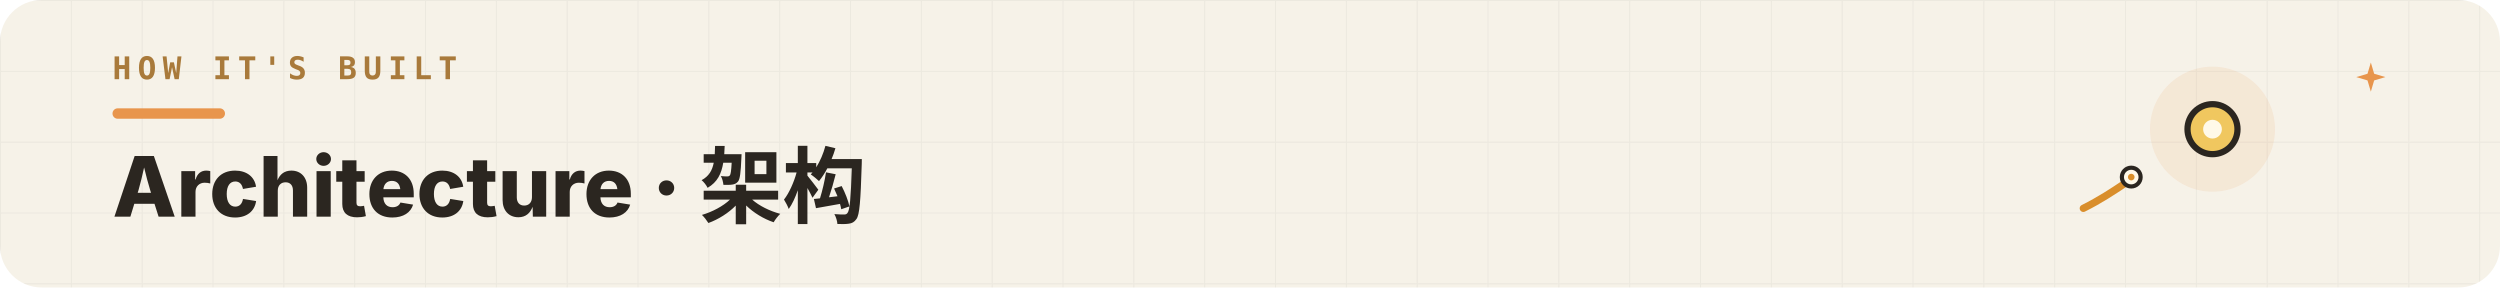
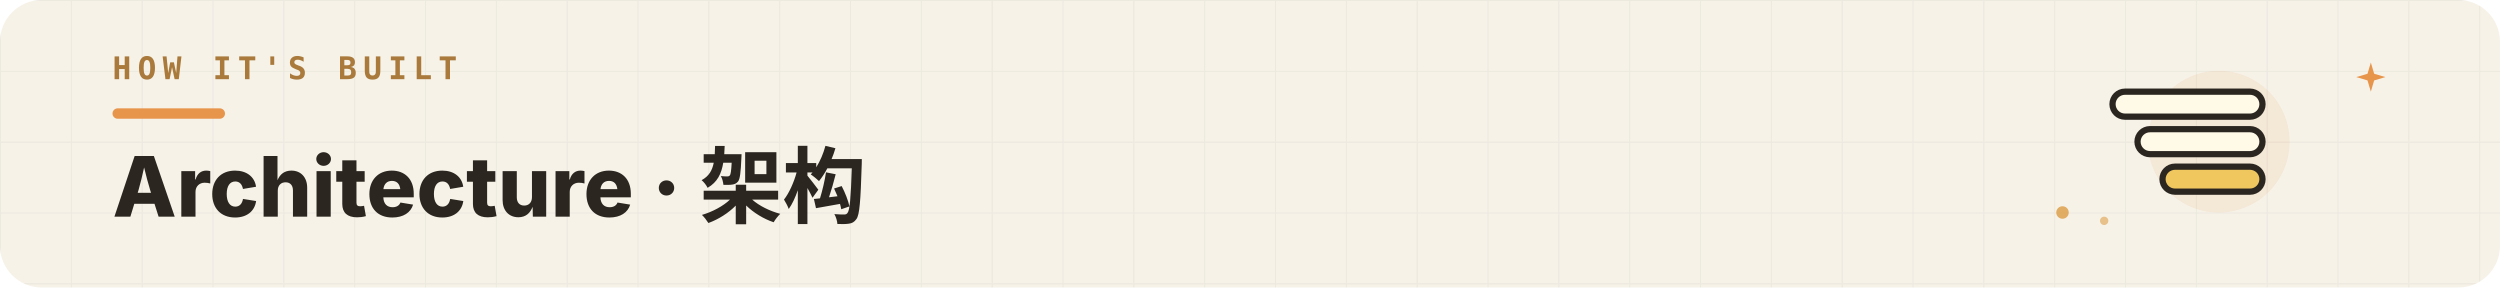
<svg xmlns="http://www.w3.org/2000/svg" width="1200" height="138" viewBox="0 0 1200 138" role="img" aria-label="Architecture · 架构">
  <defs>
    <pattern id="g" width="34" height="34" patternUnits="userSpaceOnUse">
      <path d="M34 0H0V34" fill="none" stroke="#2B2620" stroke-opacity="0.045" />
    </pattern>
+     <linearGradient id="conn" x1="0" y1="0" x2="1" y2="0">
+       <stop offset="0" stop-color="#D98E2B" stop-opacity="0" />
+       <stop offset="0.18" stop-color="#D98E2B" stop-opacity="0.26" />
+       <stop offset="1" stop-color="#D98E2B" stop-opacity="0.26" />
+     </linearGradient>
  </defs>
  <rect width="1200" height="138" rx="20" fill="#F6F2E8" />
  <rect width="1200" height="138" rx="20" fill="url(#g)" />
  <text x="54" y="38" font-family="ui-monospace, 'SF Mono', Menlo, monospace" font-size="15" font-weight="700" letter-spacing="3" fill="#A97A3B">HOW IT'S BUILT</text>
  <rect x="54" y="52" width="54" height="5" rx="2.5" fill="#E8954C" />
  <text x="54" y="104" font-family="-apple-system, BlinkMacSystemFont, 'Segoe UI', 'PingFang SC', sans-serif" font-size="40" font-weight="800" fill="#2B2620">Architecture · 架构</text>
-   <circle cx="1062" cy="62" r="30" fill="#E8954C" opacity="0.12" />
-   <circle cx="1062" cy="62" r="12" fill="#F0C75F" stroke="#2B2620" stroke-width="3" />
-   <circle cx="1062" cy="62" r="4.5" fill="#FFF9E8" />
-   <path d="M1000 100 C 1008 96 1014 92 1020 88" fill="none" stroke="#D98E2B" stroke-width="3.5" stroke-linecap="round" />
-   <circle cx="1023" cy="85" r="4.5" fill="#FFF9E8" stroke="#2B2620" stroke-width="2" />
-   <circle cx="1023" cy="85" r="1.6" fill="#D98E2B" />
+   <line x1="640" y1="66" x2="980" y2="66" stroke="url(#conn)" stroke-width="3" stroke-linecap="round" />
+   <circle cx="1065" cy="68" r="34" fill="#E8954C" opacity="0.12" />
+   <rect x="1014" y="44" width="72" height="12" rx="6" fill="#FFF9E8" stroke="#2B2620" stroke-width="3" />
+   <rect x="1026" y="62" width="60" height="12" rx="6" fill="#FFF9E8" stroke="#2B2620" stroke-width="3" />
+   <rect x="1038" y="80" width="48" height="12" rx="6" fill="#F0C75F" stroke="#2B2620" stroke-width="3" />
+   <circle cx="990" cy="102" r="3" fill="#D98E2B" opacity="0.7" />
+   <circle cx="1010" cy="106" r="2" fill="#D98E2B" opacity="0.5" />
  <path d="M1138 30 L1139.6 35.4 L1145 37 L1139.6 38.6 L1138 44 L1136.4 38.6 L1131 37 L1136.4 35.4 Z" fill="#E8954C" />
</svg>
